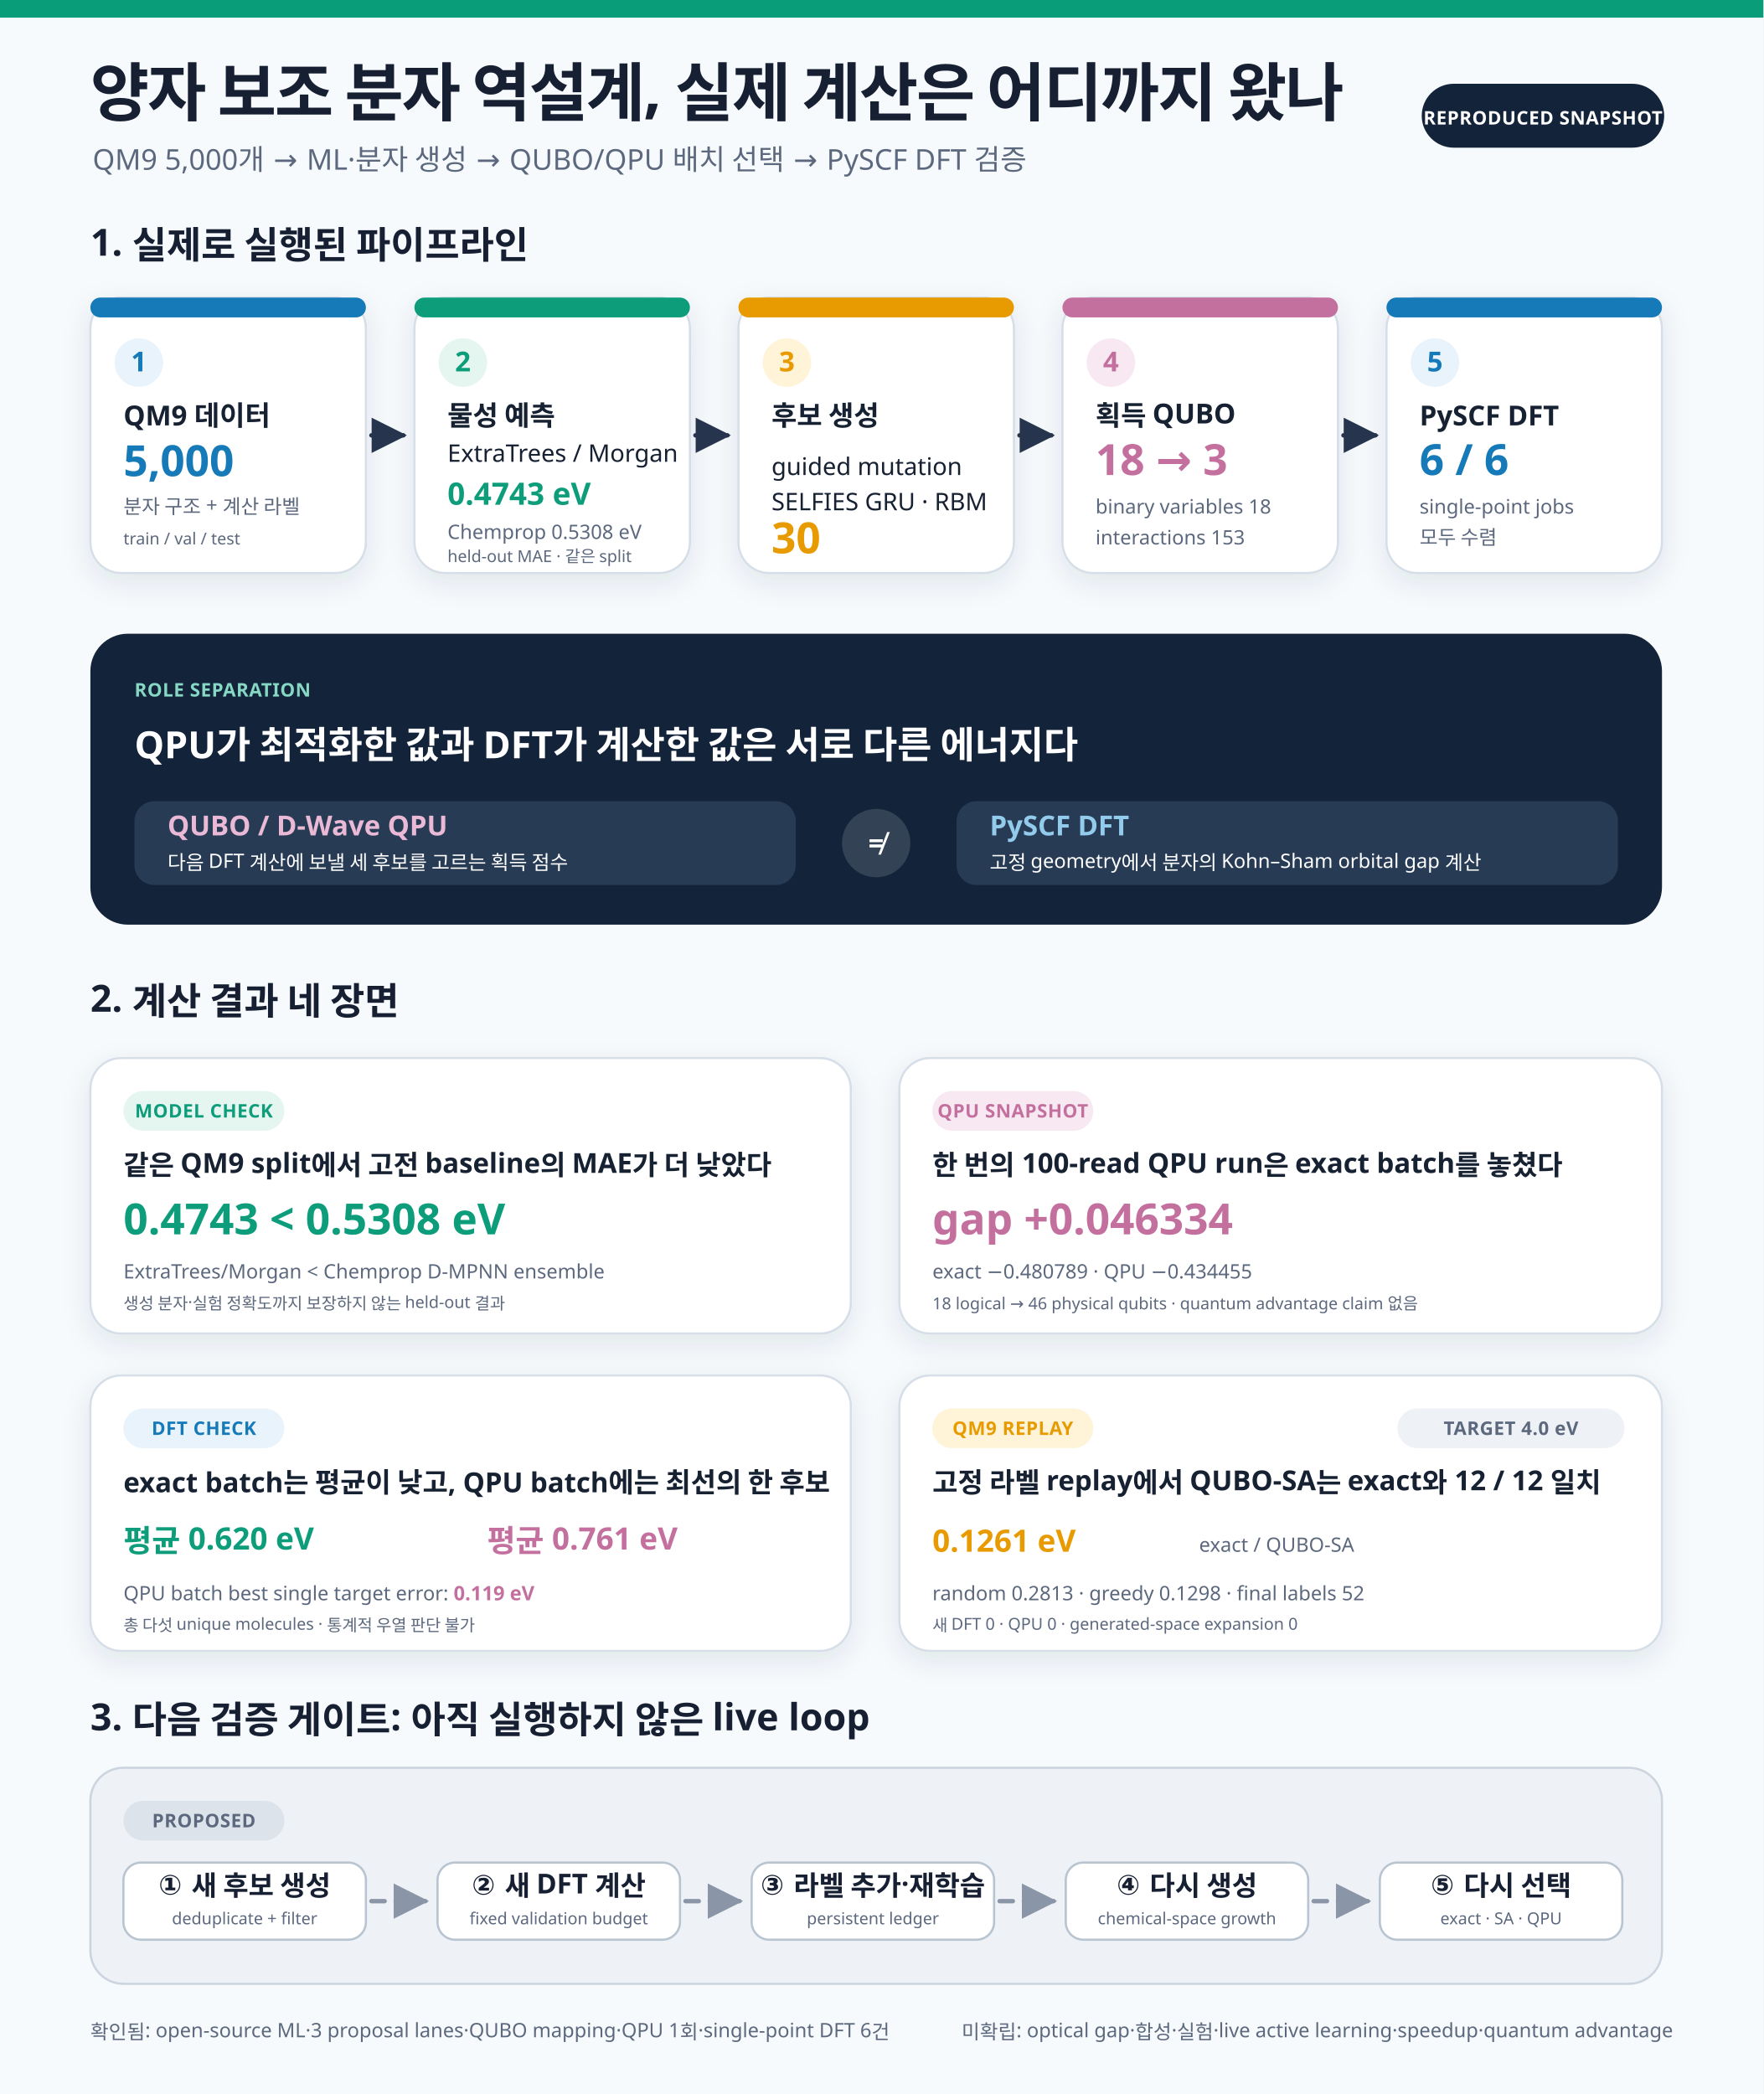
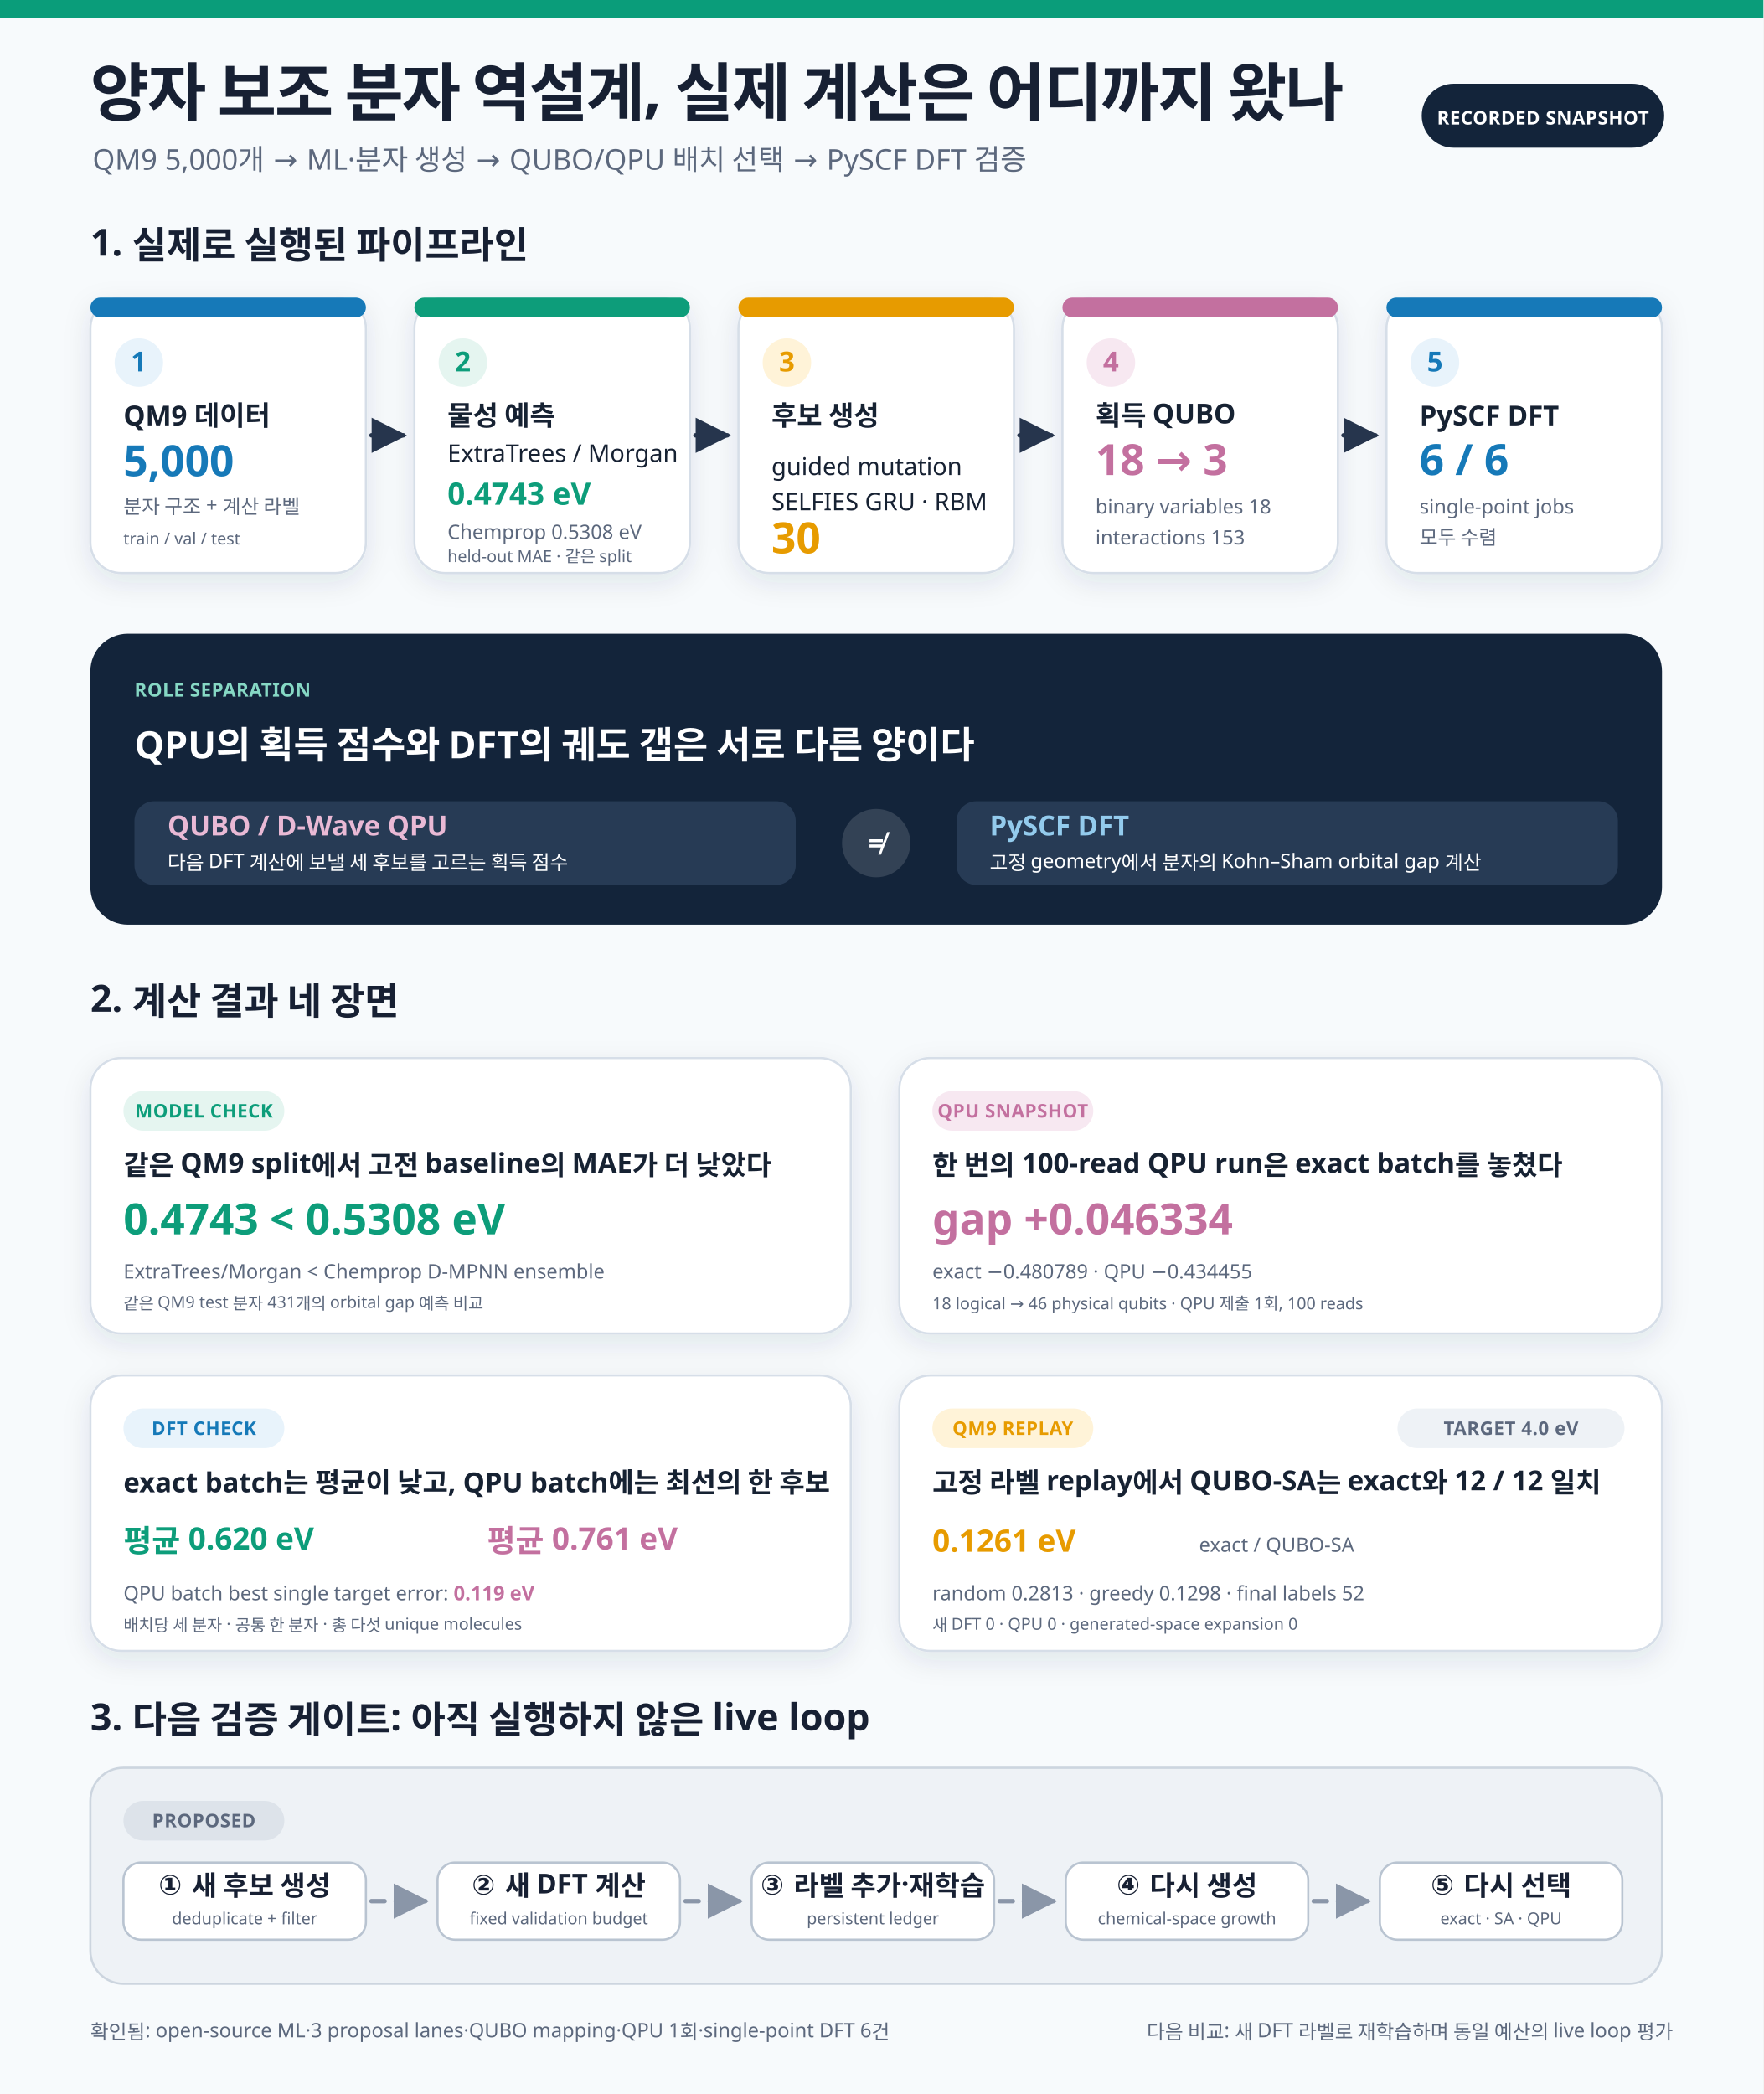
<svg xmlns="http://www.w3.org/2000/svg" width="1600" height="1900" viewBox="0 0 1600 1900" role="img" aria-labelledby="title desc">
  <defs>
    <style>
      .bg { fill: #f7fafc; }
      .ink { fill: #172033; }
      .muted { fill: #5c687d; }
      .white { fill: #ffffff; }
      .navy { fill: #13243a; }
      .blue { fill: #1479b8; }
      .teal { fill: #0a9d7a; }
      .amber { fill: #e79b00; }
      .pink { fill: #c36f9f; }
      .blue-soft { fill: #e8f3fb; }
      .teal-soft { fill: #e5f5f0; }
      .amber-soft { fill: #fff3d8; }
      .pink-soft { fill: #f7e8f1; }
      .gray-soft { fill: #eef2f6; }
      .card { fill: #ffffff; stroke: #d6dee8; stroke-width: 2; }
      .title { font: 700 58px "Noto Sans KR", "Malgun Gothic", sans-serif; letter-spacing: -1.5px; }
      .subtitle { font: 400 26px "Noto Sans KR", "Malgun Gothic", sans-serif; }
      .section { font: 700 34px "Noto Sans KR", "Malgun Gothic", sans-serif; }
      .node-title { font: 700 25px "Noto Sans KR", "Malgun Gothic", sans-serif; }
      .body { font: 400 22px "Noto Sans KR", "Malgun Gothic", sans-serif; }
      .small { font: 400 18px "Noto Sans KR", "Malgun Gothic", sans-serif; }
      .tiny { font: 400 15px "Noto Sans KR", "Malgun Gothic", sans-serif; }
      .metric { font: 750 39px "Noto Sans KR", "Malgun Gothic", sans-serif; }
      .metric-small { font: 700 28px "Noto Sans KR", "Malgun Gothic", sans-serif; }
      .chip { font: 700 17px "Noto Sans KR", "Malgun Gothic", sans-serif; letter-spacing: .4px; }
      .arrow { fill: none; stroke: #26354d; stroke-width: 4; stroke-linecap: round; stroke-linejoin: round; }
      .future { fill: none; stroke: #8a96a8; stroke-width: 4; stroke-dasharray: 12 10; stroke-linecap: round; }
    </style>
    <marker id="arrow" viewBox="0 0 10 10" refX="9" refY="5" markerWidth="8" markerHeight="8" orient="auto-start-reverse">
      <path d="M 0 0 L 10 5 L 0 10 z" fill="#26354d" />
    </marker>
    <marker id="arrowFuture" viewBox="0 0 10 10" refX="9" refY="5" markerWidth="8" markerHeight="8" orient="auto-start-reverse">
      <path d="M 0 0 L 10 5 L 0 10 z" fill="#8a96a8" />
    </marker>
    <filter id="shadow" x="-10%" y="-10%" width="120%" height="130%">
      <feDropShadow dx="0" dy="8" stdDeviation="12" flood-color="#20304a" flood-opacity="0.10" />
    </filter>
  </defs>
  <rect class="bg" width="1600" height="1900" />
  <rect x="0" y="0" width="1600" height="16" class="teal" />
  <text x="82" y="105" class="title ink">양자 보조 분자 역설계, 실제 계산은 어디까지 왔나</text>
  <text x="84" y="154" class="subtitle muted">QM9 5,000개 → ML·분자 생성 → QUBO/QPU 배치 선택 → PySCF DFT 검증</text>
  <rect x="1290" y="76" width="220" height="58" rx="29" class="navy" />
-   <text x="1400" y="113" text-anchor="middle" class="chip white">REPRODUCED SNAPSHOT</text>
+   <text x="1400" y="113" text-anchor="middle" class="chip white">RECORDED SNAPSHOT</text>
  <text x="82" y="232" class="section ink">1. 실제로 실행된 파이프라인</text>
  <g filter="url(#shadow)">
    <rect x="82" y="270" width="250" height="250" rx="28" class="card" />
    <rect x="82" y="270" width="250" height="18" rx="9" class="blue" />
    <circle cx="126" cy="329" r="22" class="blue-soft" />
    <text x="126" y="337" text-anchor="middle" class="node-title blue">1</text>
    <text x="112" y="386" class="node-title ink">QM9 데이터</text>
    <text x="112" y="432" class="metric blue">5,000</text>
    <text x="112" y="466" class="small muted">분자 구조 + 계산 라벨</text>
    <text x="112" y="494" class="tiny muted">train / val / test</text>
    <rect x="376" y="270" width="250" height="250" rx="28" class="card" />
    <rect x="376" y="270" width="250" height="18" rx="9" class="teal" />
    <circle cx="420" cy="329" r="22" class="teal-soft" />
    <text x="420" y="337" text-anchor="middle" class="node-title teal">2</text>
    <text x="406" y="386" class="node-title ink">물성 예측</text>
    <text x="406" y="419" class="body ink">ExtraTrees / Morgan</text>
    <text x="406" y="458" class="metric-small teal">0.4743 eV</text>
    <text x="406" y="489" class="small muted">Chemprop 0.5308 eV</text>
    <text x="406" y="510" class="tiny muted">held-out MAE · 같은 split</text>
    <rect x="670" y="270" width="250" height="250" rx="28" class="card" />
    <rect x="670" y="270" width="250" height="18" rx="9" class="amber" />
    <circle cx="714" cy="329" r="22" class="amber-soft" />
    <text x="714" y="337" text-anchor="middle" class="node-title amber">3</text>
    <text x="700" y="386" class="node-title ink">후보 생성</text>
    <text x="700" y="431" class="body ink">guided mutation</text>
    <text x="700" y="463" class="body ink">SELFIES GRU · RBM</text>
    <text x="700" y="502" class="metric amber">30</text>
    <rect x="964" y="270" width="250" height="250" rx="28" class="card" />
    <rect x="964" y="270" width="250" height="18" rx="9" class="pink" />
    <circle cx="1008" cy="329" r="22" class="pink-soft" />
    <text x="1008" y="337" text-anchor="middle" class="node-title pink">4</text>
    <text x="994" y="386" class="node-title ink">획득 QUBO</text>
    <text x="994" y="431" class="metric pink">18 → 3</text>
    <text x="994" y="466" class="small muted">binary variables 18</text>
    <text x="994" y="494" class="small muted">interactions 153</text>
    <rect x="1258" y="270" width="250" height="250" rx="28" class="card" />
    <rect x="1258" y="270" width="250" height="18" rx="9" class="blue" />
    <circle cx="1302" cy="329" r="22" class="blue-soft" />
    <text x="1302" y="337" text-anchor="middle" class="node-title blue">5</text>
    <text x="1288" y="386" class="node-title ink">PySCF DFT</text>
    <text x="1288" y="431" class="metric blue">6 / 6</text>
    <text x="1288" y="466" class="small muted">single-point jobs</text>
    <text x="1288" y="494" class="small muted">모두 수렴</text>
  </g>
  <path d="M 337 395 L 366 395" class="arrow" marker-end="url(#arrow)" />
  <path d="M 631 395 L 660 395" class="arrow" marker-end="url(#arrow)" />
  <path d="M 925 395 L 954 395" class="arrow" marker-end="url(#arrow)" />
  <path d="M 1219 395 L 1248 395" class="arrow" marker-end="url(#arrow)" />
  <rect x="82" y="575" width="1426" height="264" rx="34" class="navy" />
  <text x="122" y="632" class="chip" fill="#86d8c4">ROLE SEPARATION</text>
-   <text x="122" y="688" class="section white">QPU가 최적화한 값과 DFT가 계산한 값은 서로 다른 에너지다</text>
+   <text x="122" y="688" class="section white">QPU의 획득 점수와 DFT의 궤도 갭은 서로 다른 양이다</text>
  <rect x="122" y="727" width="600" height="76" rx="18" fill="#273b55" />
  <text x="152" y="758" class="node-title" fill="#e9b9d5">QUBO / D-Wave QPU</text>
  <text x="152" y="789" class="small white">다음 DFT 계산에 보낼 세 후보를 고르는 획득 점수</text>
  <circle cx="795" cy="765" r="31" fill="#ffffff" opacity="0.14" />
  <text x="795" y="774" text-anchor="middle" class="node-title white">≠</text>
  <rect x="868" y="727" width="600" height="76" rx="18" fill="#273b55" />
  <text x="898" y="758" class="node-title" fill="#93cbed">PySCF DFT</text>
  <text x="898" y="789" class="small white">고정 geometry에서 분자의 Kohn–Sham orbital gap 계산</text>
  <text x="82" y="918" class="section ink">2. 계산 결과 네 장면</text>
  <g filter="url(#shadow)">
    <rect x="82" y="960" width="690" height="250" rx="28" class="card" />
    <rect x="112" y="990" width="146" height="36" rx="18" class="teal-soft" />
    <text x="185" y="1014" text-anchor="middle" class="chip teal">MODEL CHECK</text>
    <text x="112" y="1066" class="node-title ink">같은 QM9 split에서 고전 baseline의 MAE가 더 낮았다</text>
    <text x="112" y="1120" class="metric teal">0.4743 &lt; 0.5308 eV</text>
    <text x="112" y="1160" class="small muted">ExtraTrees/Morgan &lt; Chemprop D-MPNN ensemble</text>
-     <text x="112" y="1188" class="tiny muted">생성 분자·실험 정확도까지 보장하지 않는 held-out 결과</text>
+     <text x="112" y="1188" class="tiny muted">같은 QM9 test 분자 431개의 orbital gap 예측 비교</text>
    <rect x="816" y="960" width="692" height="250" rx="28" class="card" />
    <rect x="846" y="990" width="146" height="36" rx="18" class="pink-soft" />
    <text x="919" y="1014" text-anchor="middle" class="chip pink">QPU SNAPSHOT</text>
    <text x="846" y="1066" class="node-title ink">한 번의 100-read QPU run은 exact batch를 놓쳤다</text>
    <text x="846" y="1120" class="metric pink">gap +0.046334</text>
    <text x="846" y="1160" class="small muted">exact −0.480789 · QPU −0.434455</text>
-     <text x="846" y="1188" class="tiny muted">18 logical → 46 physical qubits · quantum advantage claim 없음</text>
+     <text x="846" y="1188" class="tiny muted">18 logical → 46 physical qubits · QPU 제출 1회, 100 reads</text>
    <rect x="82" y="1248" width="690" height="250" rx="28" class="card" />
    <rect x="112" y="1278" width="146" height="36" rx="18" class="blue-soft" />
    <text x="185" y="1302" text-anchor="middle" class="chip blue">DFT CHECK</text>
    <text x="112" y="1354" class="node-title ink">exact batch는 평균이 낮고, QPU batch에는 최선의 한 후보</text>
    <text x="112" y="1408" class="metric-small teal">평균 0.620 eV</text>
    <text x="442" y="1408" class="metric-small pink">평균 0.761 eV</text>
    <text x="112" y="1452" class="small muted">QPU batch best single target error: <tspan font-weight="700" fill="#c36f9f">0.119 eV</tspan>
    </text>
-     <text x="112" y="1480" class="tiny muted">총 다섯 unique molecules · 통계적 우열 판단 불가</text>
+     <text x="112" y="1480" class="tiny muted">배치당 세 분자 · 공통 한 분자 · 총 다섯 unique molecules</text>
    <rect x="816" y="1248" width="692" height="250" rx="28" class="card" />
    <rect x="846" y="1278" width="146" height="36" rx="18" class="amber-soft" />
    <text x="919" y="1302" text-anchor="middle" class="chip amber">QM9 REPLAY</text>
    <rect x="1268" y="1278" width="206" height="36" rx="18" class="gray-soft" />
    <text x="1371" y="1302" text-anchor="middle" class="chip muted">TARGET 4.0 eV</text>
    <text x="846" y="1354" class="node-title ink">고정 라벨 replay에서 QUBO-SA는 exact와 12 / 12 일치</text>
    <text x="846" y="1408" class="metric-small amber">0.1261 eV</text>
    <text x="1088" y="1408" class="small muted">exact / QUBO-SA</text>
    <text x="846" y="1452" class="small muted">random 0.2813 · greedy 0.1298 · final labels 52</text>
    <text x="846" y="1480" class="tiny muted">새 DFT 0 · QPU 0 · generated-space expansion 0</text>
  </g>
  <text x="82" y="1570" class="section ink">3. 다음 검증 게이트: 아직 실행하지 않은 live loop</text>
  <rect x="82" y="1604" width="1426" height="196" rx="30" class="gray-soft" stroke="#ccd5df" stroke-width="2" />
  <rect x="112" y="1634" width="146" height="36" rx="18" fill="#dde3ea" />
  <text x="185" y="1658" text-anchor="middle" class="chip muted">PROPOSED</text>
  <g>
    <rect x="112" y="1690" width="220" height="70" rx="16" class="white" stroke="#b9c4d1" stroke-width="2" />
    <text x="222" y="1719" text-anchor="middle" class="node-title ink">① 새 후보 생성</text>
    <text x="222" y="1746" text-anchor="middle" class="tiny muted">deduplicate + filter</text>
    <rect x="397" y="1690" width="220" height="70" rx="16" class="white" stroke="#b9c4d1" stroke-width="2" />
    <text x="507" y="1719" text-anchor="middle" class="node-title ink">② 새 DFT 계산</text>
    <text x="507" y="1746" text-anchor="middle" class="tiny muted">fixed validation budget</text>
    <rect x="682" y="1690" width="220" height="70" rx="16" class="white" stroke="#b9c4d1" stroke-width="2" />
    <text x="792" y="1719" text-anchor="middle" class="node-title ink">③ 라벨 추가·재학습</text>
    <text x="792" y="1746" text-anchor="middle" class="tiny muted">persistent ledger</text>
    <rect x="967" y="1690" width="220" height="70" rx="16" class="white" stroke="#b9c4d1" stroke-width="2" />
    <text x="1077" y="1719" text-anchor="middle" class="node-title ink">④ 다시 생성</text>
    <text x="1077" y="1746" text-anchor="middle" class="tiny muted">chemical-space growth</text>
    <rect x="1252" y="1690" width="220" height="70" rx="16" class="white" stroke="#b9c4d1" stroke-width="2" />
    <text x="1362" y="1719" text-anchor="middle" class="node-title ink">⑤ 다시 선택</text>
    <text x="1362" y="1746" text-anchor="middle" class="tiny muted">exact · SA · QPU</text>
    <path d="M 337 1725 L 386 1725" class="future" marker-end="url(#arrowFuture)" />
    <path d="M 622 1725 L 671 1725" class="future" marker-end="url(#arrowFuture)" />
    <path d="M 907 1725 L 956 1725" class="future" marker-end="url(#arrowFuture)" />
    <path d="M 1192 1725 L 1241 1725" class="future" marker-end="url(#arrowFuture)" />
  </g>
  <text x="82" y="1850" class="small muted">확인됨: open-source ML·3 proposal lanes·QUBO mapping·QPU 1회·single-point DFT 6건</text>
-   <text x="1518" y="1850" text-anchor="end" class="small muted">미확립: optical gap·합성·실험·live active learning·speedup·quantum advantage</text>
+   <text x="1518" y="1850" text-anchor="end" class="small muted">다음 비교: 새 DFT 라벨로 재학습하며 동일 예산의 live loop 평가</text>
</svg>
